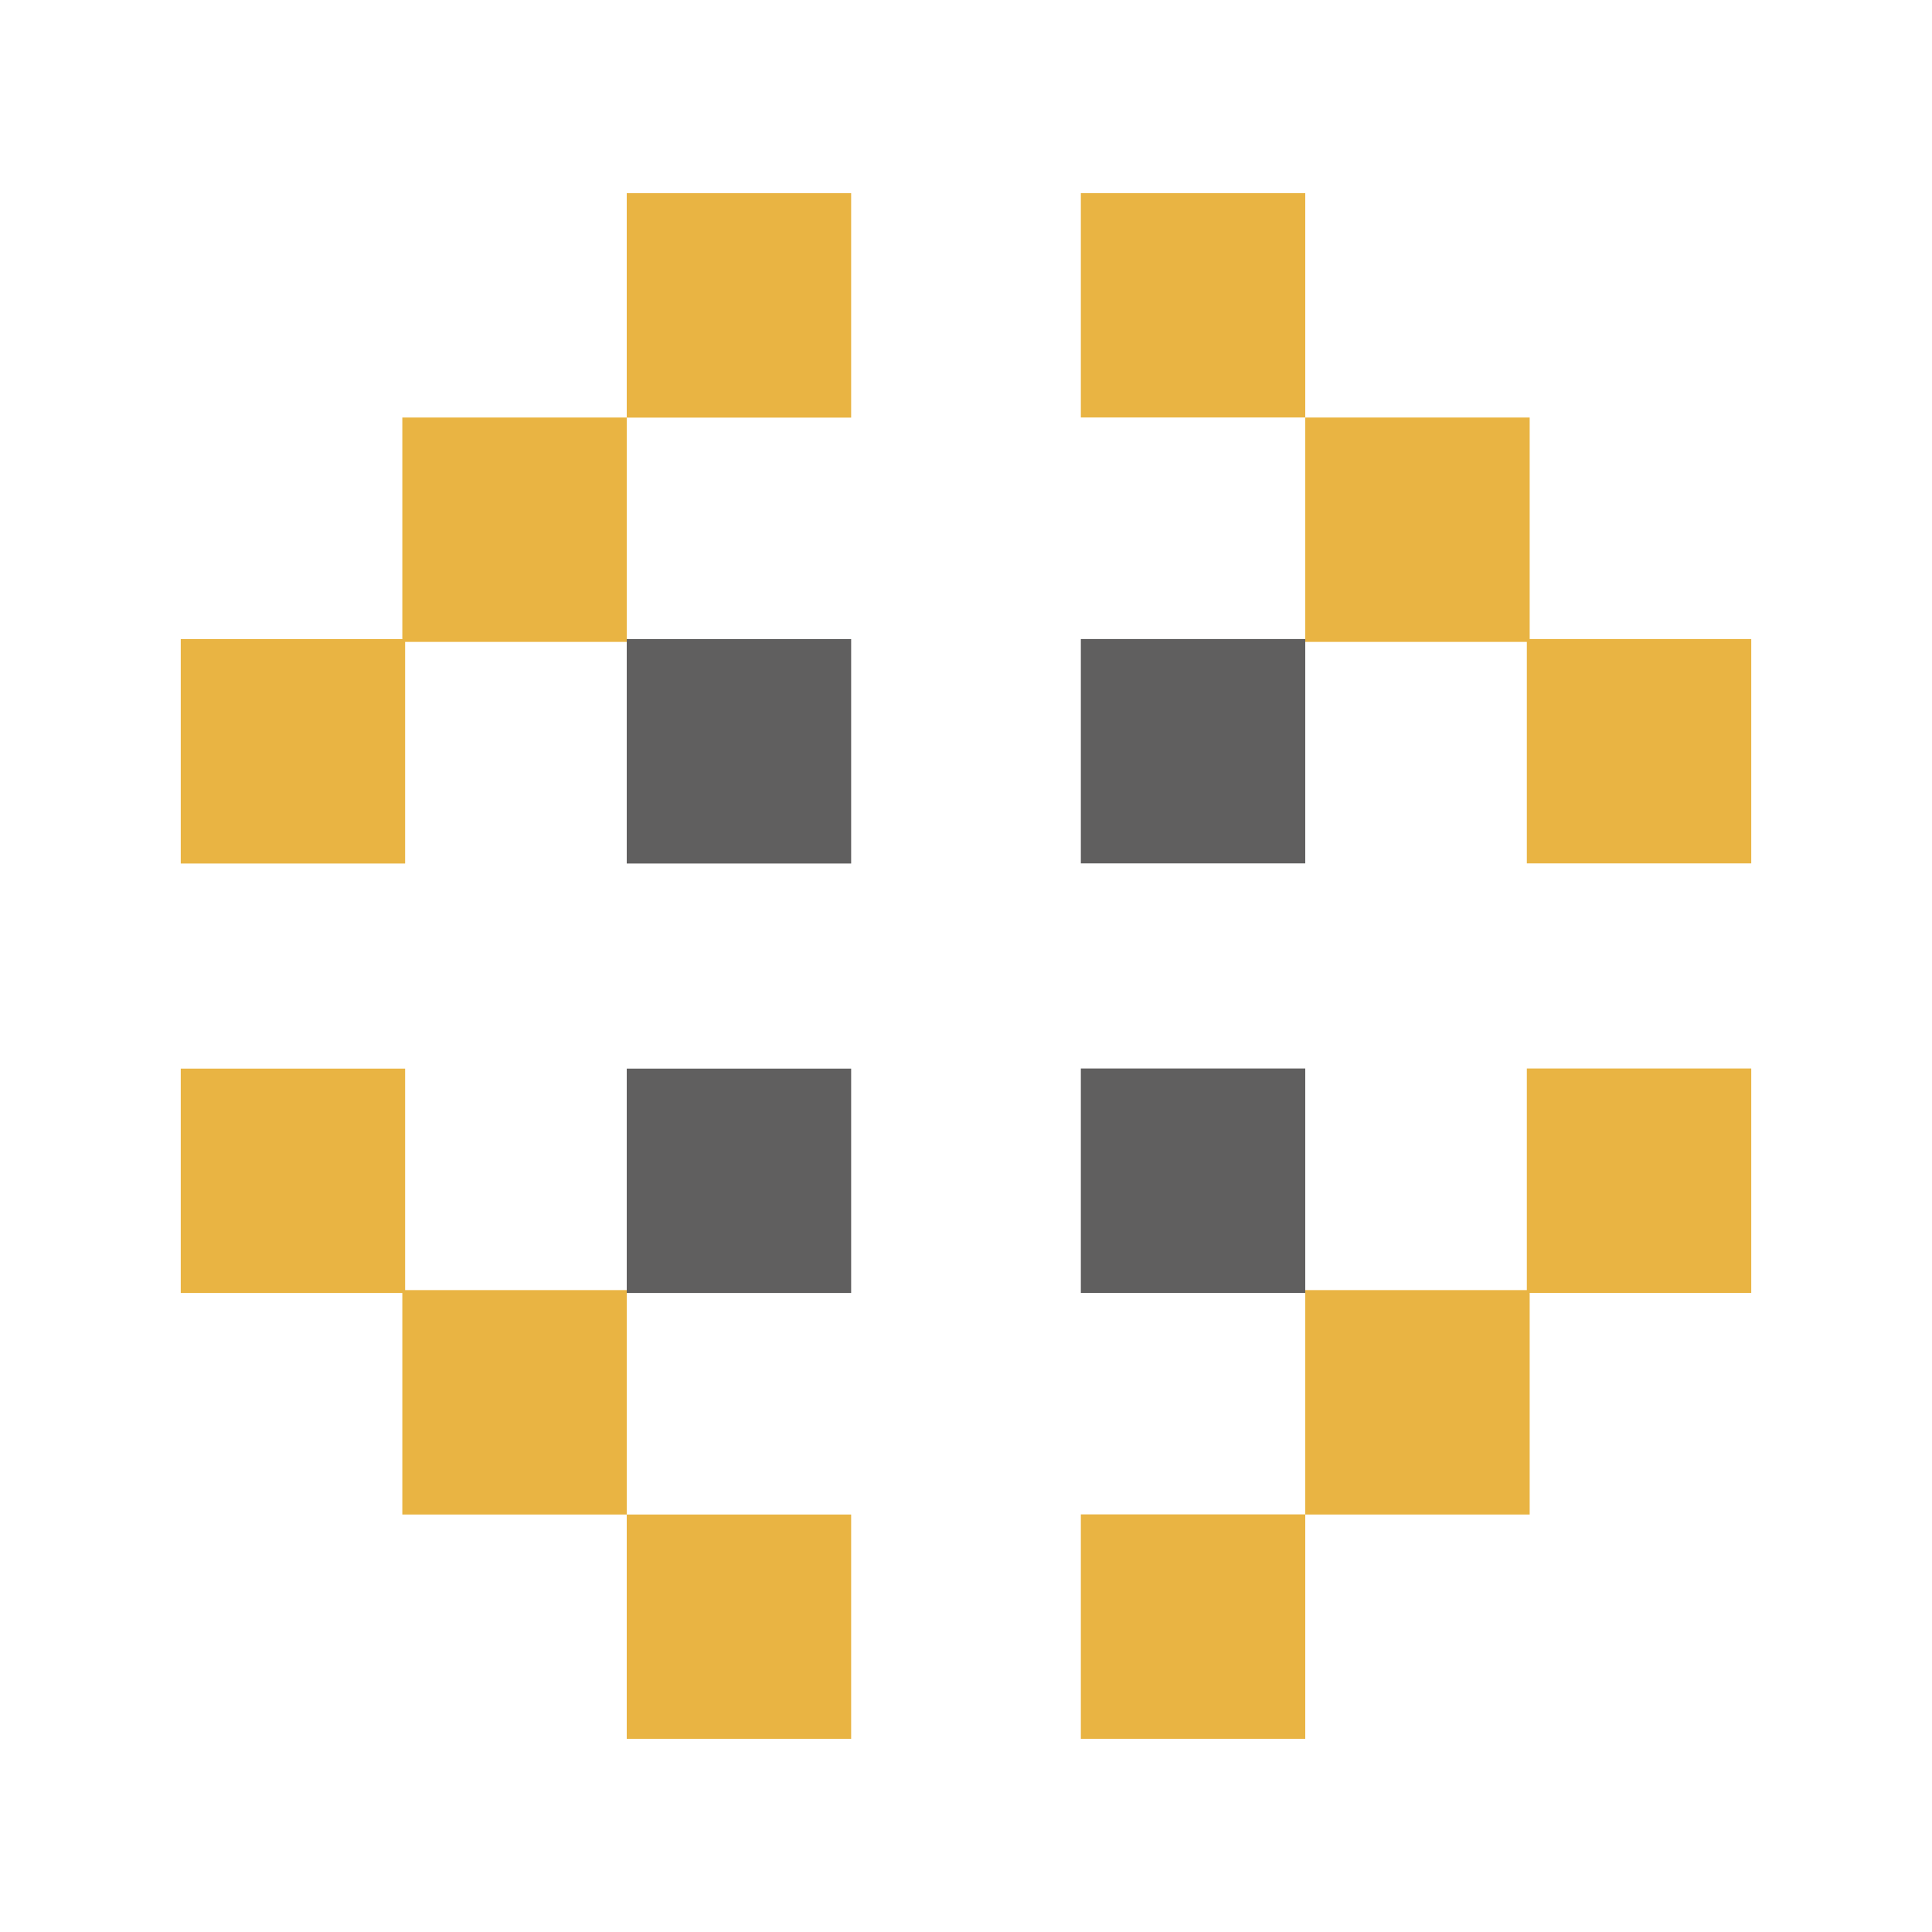
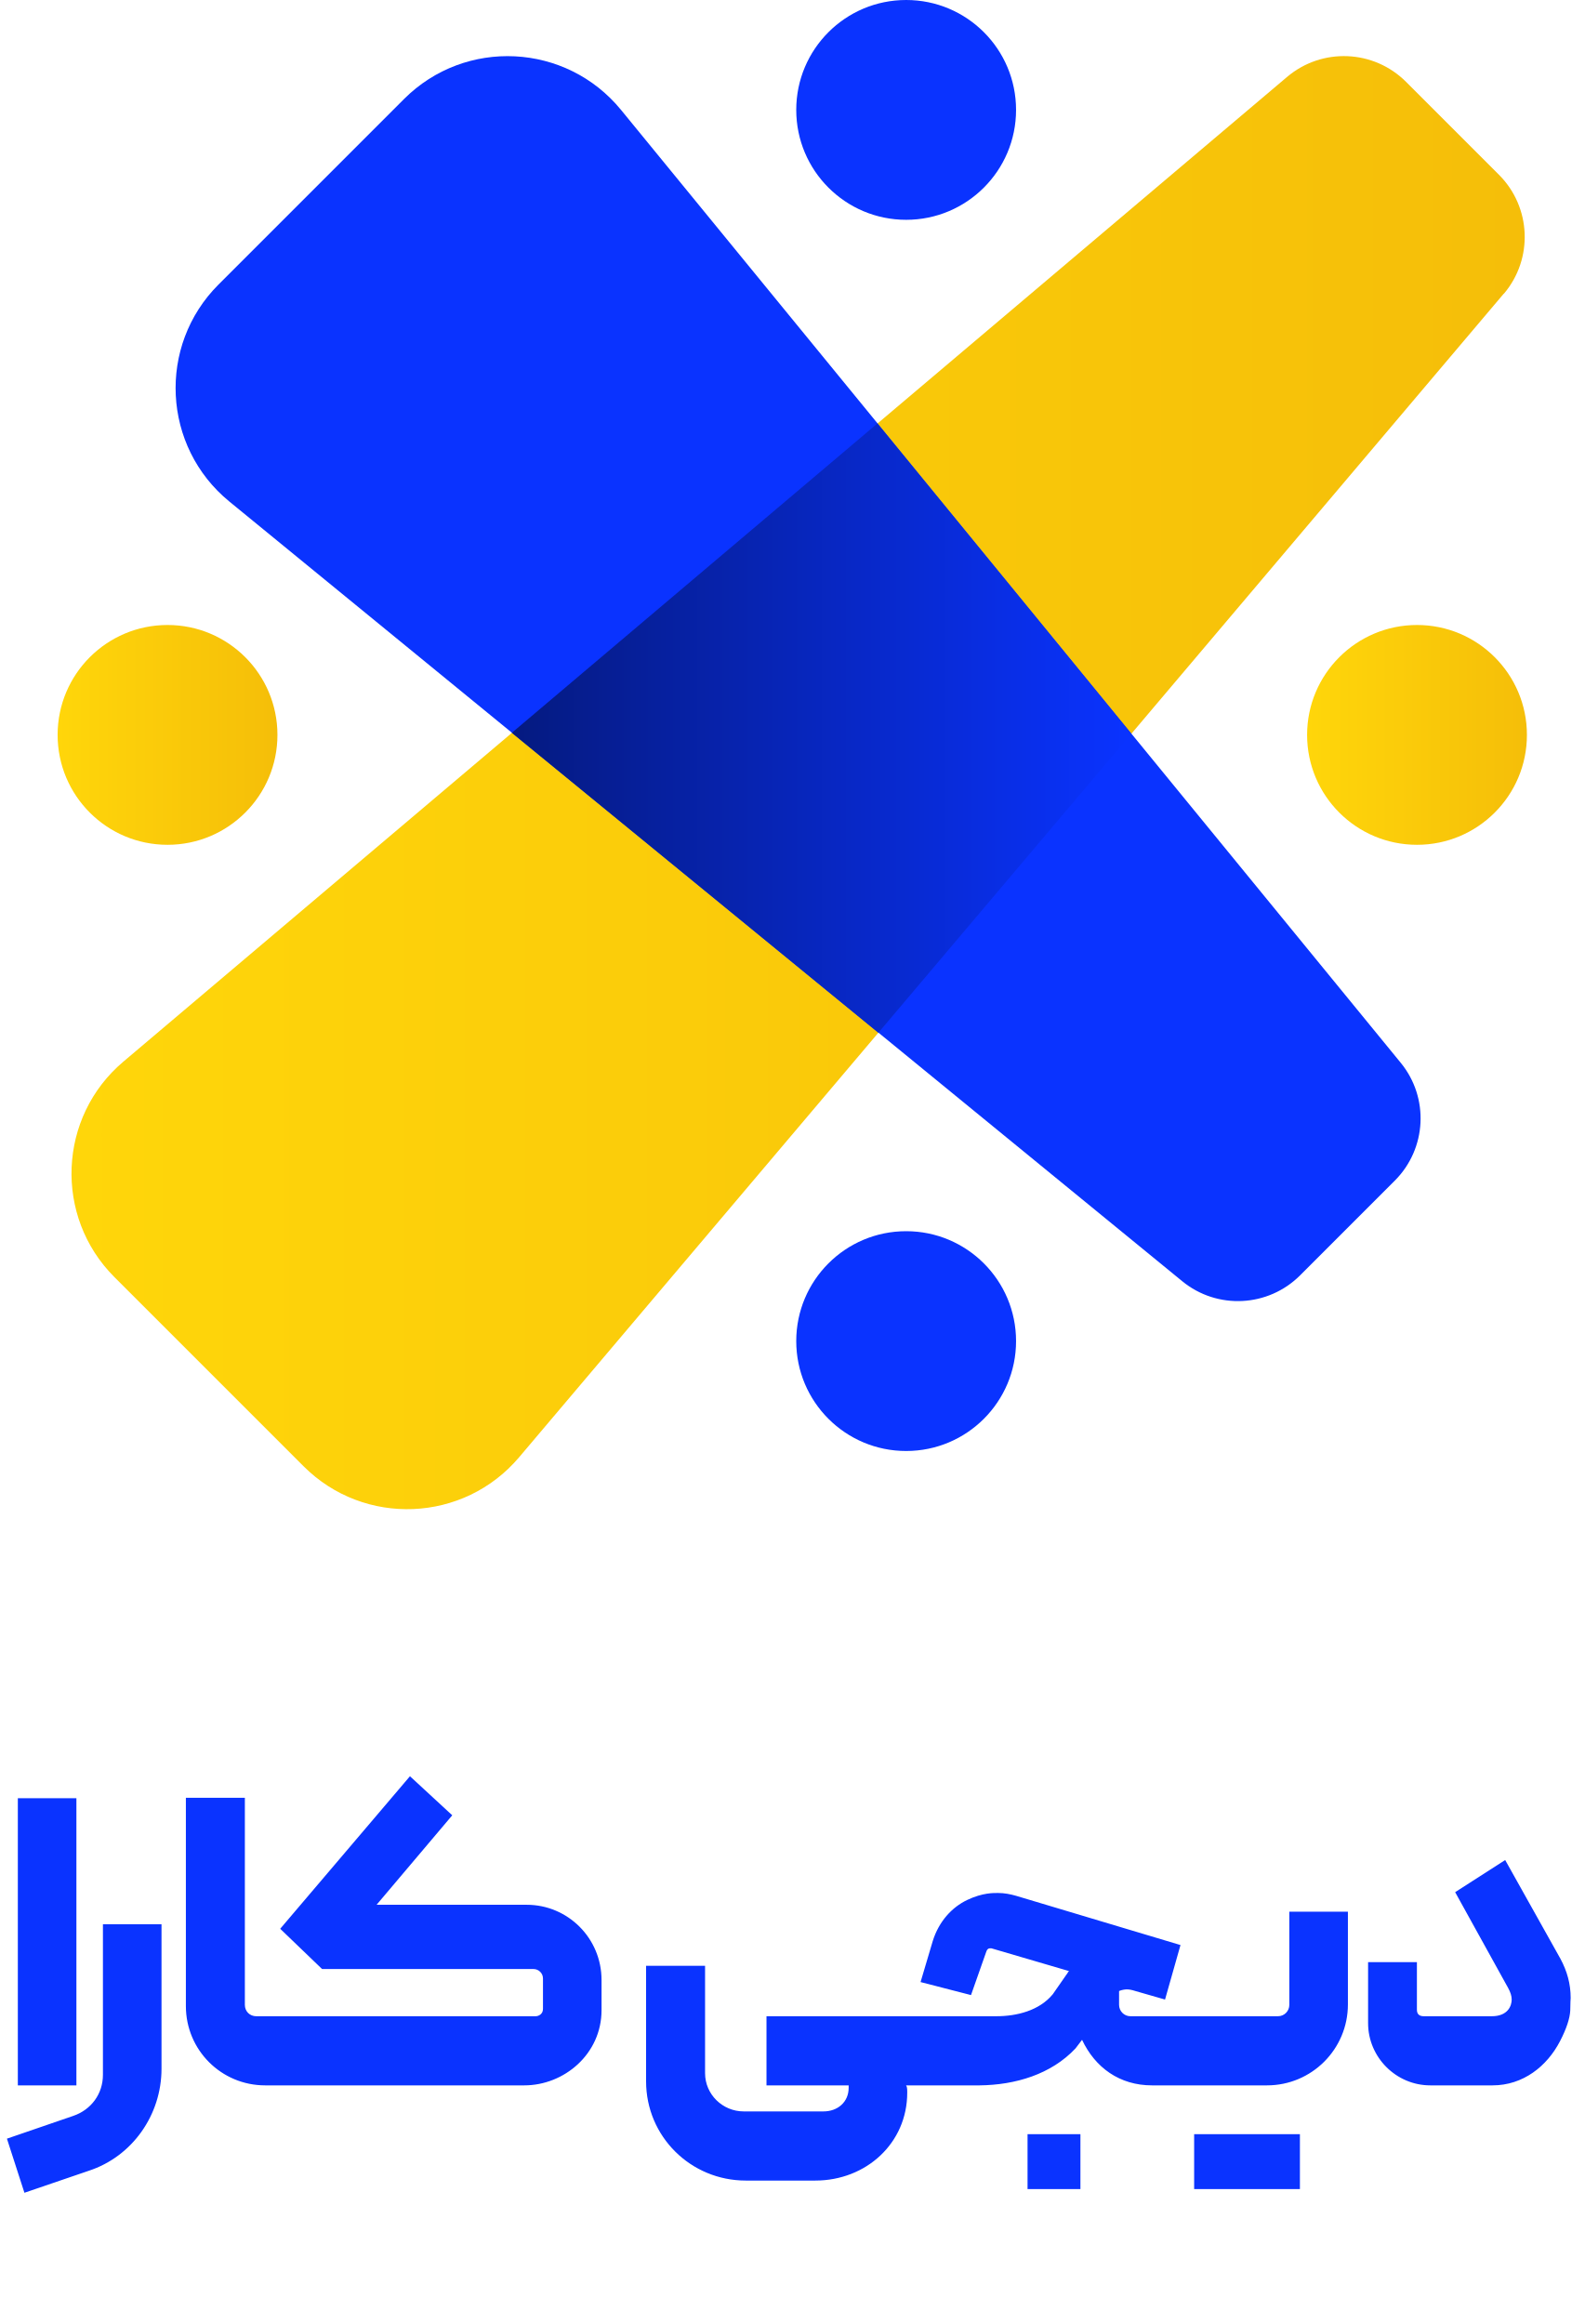
- <svg xmlns="http://www.w3.org/2000/svg" width="45" height="45" viewBox="0 0 45 45" fill="none">
-   <path d="M9.436 24.89H4.21V30.116H9.436V24.89Z" fill="#E9B443" />
-   <path d="M14.598 30.049H9.371V35.276H14.598V30.049Z" fill="#E9B443" />
-   <path d="M19.825 35.276H14.598V40.502H19.825V35.276Z" fill="#E9B443" />
-   <path d="M19.825 24.89H14.598V30.116H19.825V24.89Z" fill="#605F5F" />
-   <path d="M35.563 30.114H40.79V24.887H35.563V30.114Z" fill="#E9B443" />
-   <path d="M30.402 35.276H35.629V30.049H30.402V35.276Z" fill="#E9B443" />
-   <path d="M25.175 40.5H30.402V35.273H25.175V40.5Z" fill="#E9B443" />
-   <path d="M25.175 30.114H30.402V24.887H25.175V30.114Z" fill="#605F5F" />
-   <path d="M9.436 14.886H4.21V20.113H9.436V14.886Z" fill="#E9B443" />
-   <path d="M14.598 9.725H9.371V14.951H14.598V9.725Z" fill="#E9B443" />
-   <path d="M19.825 4.5H14.598V9.727H19.825V4.5Z" fill="#E9B443" />
-   <path d="M19.825 14.886H14.598V20.113H19.825V14.886Z" fill="#605F5F" />
-   <path d="M35.563 20.11H40.79V14.884H35.563V20.11Z" fill="#E9B443" />
-   <path d="M30.402 14.951H35.629V9.725H30.402V14.951Z" fill="#E9B443" />
-   <path d="M25.175 9.724H30.402V4.498L25.175 4.498V9.724Z" fill="#E9B443" />
-   <path d="M25.175 20.11H30.402V14.884H25.175V20.11Z" fill="#605F5F" />
+ <svg xmlns="http://www.w3.org/2000/svg" width="165" height="242" viewBox="0 0 165 242" fill="none">
+   <path d="M147.552 87.97C153.872 87.97 158.996 82.846 158.996 76.525C158.996 70.205 153.872 65.081 147.552 65.081C141.231 65.081 136.107 70.205 136.107 76.525C136.107 82.846 141.231 87.97 147.552 87.97Z" fill="url(#paint0_linear_874_28586)" />
+   <path d="M17.444 87.97C23.765 87.97 28.889 82.846 28.889 76.525C28.889 70.205 23.765 65.081 17.444 65.081C11.124 65.081 6 70.205 6 76.525C6 82.846 11.124 87.97 17.444 87.97Z" fill="url(#paint1_linear_874_28586)" />
+   <path d="M94.357 22.889C100.677 22.889 105.801 17.765 105.801 11.444C105.801 5.124 100.677 0 94.357 0C88.036 0 82.912 5.124 82.912 11.444C82.912 17.765 88.036 22.889 94.357 22.889Z" fill="#0A33FF" />
+   <path d="M94.357 151.094C100.677 151.094 105.801 145.97 105.801 139.65C105.801 133.329 100.677 128.205 94.357 128.205C88.036 128.205 82.912 133.329 82.912 139.65C82.912 145.97 88.036 151.094 94.357 151.094Z" fill="#0A33FF" />
+   <path d="M156.588 30.576L54.051 151.749C48.28 158.564 37.923 158.995 31.614 152.686L11.912 132.984C5.603 126.675 6.033 116.307 12.848 110.547L134.022 8.01C137.661 4.931 143.044 5.157 146.414 8.527L156.082 18.195C159.452 21.564 159.678 26.948 156.599 30.587L156.588 30.576Z" fill="url(#paint2_linear_874_28586)" />
+   <path d="M123.105 133.415L23.884 52.227C16.897 46.51 16.369 36.013 22.753 29.629L42.068 10.314C48.452 3.93 58.949 4.457 64.666 11.444L145.854 110.666C148.836 114.305 148.567 119.612 145.24 122.939L135.379 132.801C132.052 136.128 126.744 136.397 123.105 133.415Z" fill="#0A33FF" />
+   <path d="M117.795 76.406L91.461 107.542L53.295 76.309L91.364 44.097L117.795 76.406Z" fill="url(#paint3_linear_874_28586)" />
+   <path d="M7.956 217.152H1.857V187.249H7.956V217.152ZM2.543 228.334L0.722 222.701L7.626 220.329C9.49 219.694 10.718 218.042 10.718 216.051V200.379H16.818V215.416C16.818 220.244 13.768 224.565 9.236 226.047L2.543 228.334ZM19.355 208.893V187.206H25.497V208.766C25.497 209.443 26.005 209.952 26.683 209.952H28.462C28.8 209.952 29.055 210.248 29.055 210.587V216.559C29.055 216.941 28.843 217.152 28.462 217.152H27.614C23.04 217.152 19.355 213.467 19.355 208.893ZM27.017 210.545C27.017 210.248 27.271 209.952 27.61 209.952H55.777C56.073 209.952 56.539 209.74 56.539 209.189V206.013C56.539 205.462 56.073 205.038 55.565 205.038H33.539L29.177 200.845L42.688 184.961L47.093 189.028L39.215 198.346H54.845C59.123 198.346 62.638 201.819 62.638 206.182V209.316C62.638 213.891 58.742 217.152 54.591 217.152H27.61C27.313 217.152 27.017 216.856 27.017 216.559V210.545ZM67.276 216.729V204.7H73.418V215.882C73.418 218.084 75.239 219.863 77.442 219.863H85.744C87.226 219.863 88.37 218.889 88.37 217.406V217.152H79.814V209.952H96.036C96.418 209.952 96.629 210.164 96.629 210.545V216.517C96.629 216.856 96.375 217.152 96.036 217.152H94.342C94.427 217.237 94.469 217.449 94.469 217.788V217.915C94.469 223.167 90.191 227.064 84.897 227.064H77.654C71.936 227.064 67.276 222.489 67.276 216.729ZM94.587 210.629C94.587 210.291 94.883 209.952 95.18 209.952H103.736C105.896 209.952 108.225 209.359 109.623 207.665L110.979 205.716C111.106 205.547 111.19 205.42 111.233 205.335L111.317 205.25L103.227 202.878C103.185 202.878 103.143 202.878 103.1 202.878C102.931 202.878 102.804 202.963 102.719 203.175L101.11 207.749L95.857 206.394L97.128 202.116C97.763 200.083 99.119 198.6 100.728 197.838C102.338 197.075 103.481 197.118 103.947 197.118C104.583 197.118 105.218 197.245 105.811 197.414L122.923 202.539L121.314 208.215L118.222 207.326C117.84 207.199 117.544 207.156 117.332 207.156C117.163 207.156 116.824 207.199 116.527 207.326V208.766C116.527 209.401 117.036 209.952 117.713 209.952H124.194C124.49 209.952 124.787 210.164 124.787 210.545V216.559C124.787 216.856 124.533 217.152 124.194 217.152H119.958C116.57 217.152 114.028 215.289 112.673 212.408L111.995 213.298C109.454 216.009 105.726 217.11 101.999 217.152H95.18C94.841 217.152 94.587 216.856 94.587 216.559V210.629ZM106.997 227.953V222.235H112.503V227.953H106.997ZM122.905 216.941C122.778 216.813 122.735 216.686 122.735 216.559V210.629C122.735 210.291 122.99 209.952 123.328 209.952H133.07C133.748 209.952 134.256 209.401 134.256 208.766V199.066H140.356V208.723C140.356 213.383 136.586 217.152 131.927 217.152H123.328C123.159 217.152 123.032 217.068 122.905 216.941ZM124.345 227.953V222.235H135.358V227.953H124.345ZM142.458 204.318H147.541V209.274C147.541 209.74 147.795 209.952 148.261 209.952H155.335C157.029 209.952 157.41 208.85 157.41 208.215C157.41 207.834 157.283 207.453 157.029 206.987L151.523 197.033L156.732 193.687L162.493 203.979C163.171 205.25 163.552 206.563 163.552 208.046C163.552 208.13 163.509 208.554 163.509 209.359C163.467 210.164 163.128 211.222 162.451 212.535C161.095 215.162 158.596 217.152 155.419 217.152H148.939C145.381 217.152 142.458 214.23 142.458 210.672V204.318Z" fill="#0A33FF" />
+   <defs>
+     <linearGradient id="paint0_linear_874_28586" x1="136.107" y1="76.525" x2="158.996" y2="76.525" gradientUnits="userSpaceOnUse">
+       <stop stop-color="#FFD60A" />
+       <stop offset="1" stop-color="#F5BE09" />
+     </linearGradient>
+     <linearGradient id="paint1_linear_874_28586" x1="6" y1="-55.468" x2="28.889" y2="-55.468" gradientUnits="userSpaceOnUse">
+       <stop stop-color="#FFD60A" />
+       <stop offset="1" stop-color="#F5BE09" />
+     </linearGradient>
+     <linearGradient id="paint2_linear_874_28586" x1="7.444" y1="81.5" x2="158.763" y2="81.5" gradientUnits="userSpaceOnUse">
+       <stop stop-color="#FFD60A" />
+       <stop offset="1" stop-color="#F5BE09" />
+     </linearGradient>
+     <linearGradient id="paint3_linear_874_28586" x1="53.295" y1="75.814" x2="117.795" y2="75.814" gradientUnits="userSpaceOnUse">
+       <stop stop-color="#051A80" />
+       <stop offset="1" stop-color="#0A33FF" />
+     </linearGradient>
+   </defs>
</svg>
